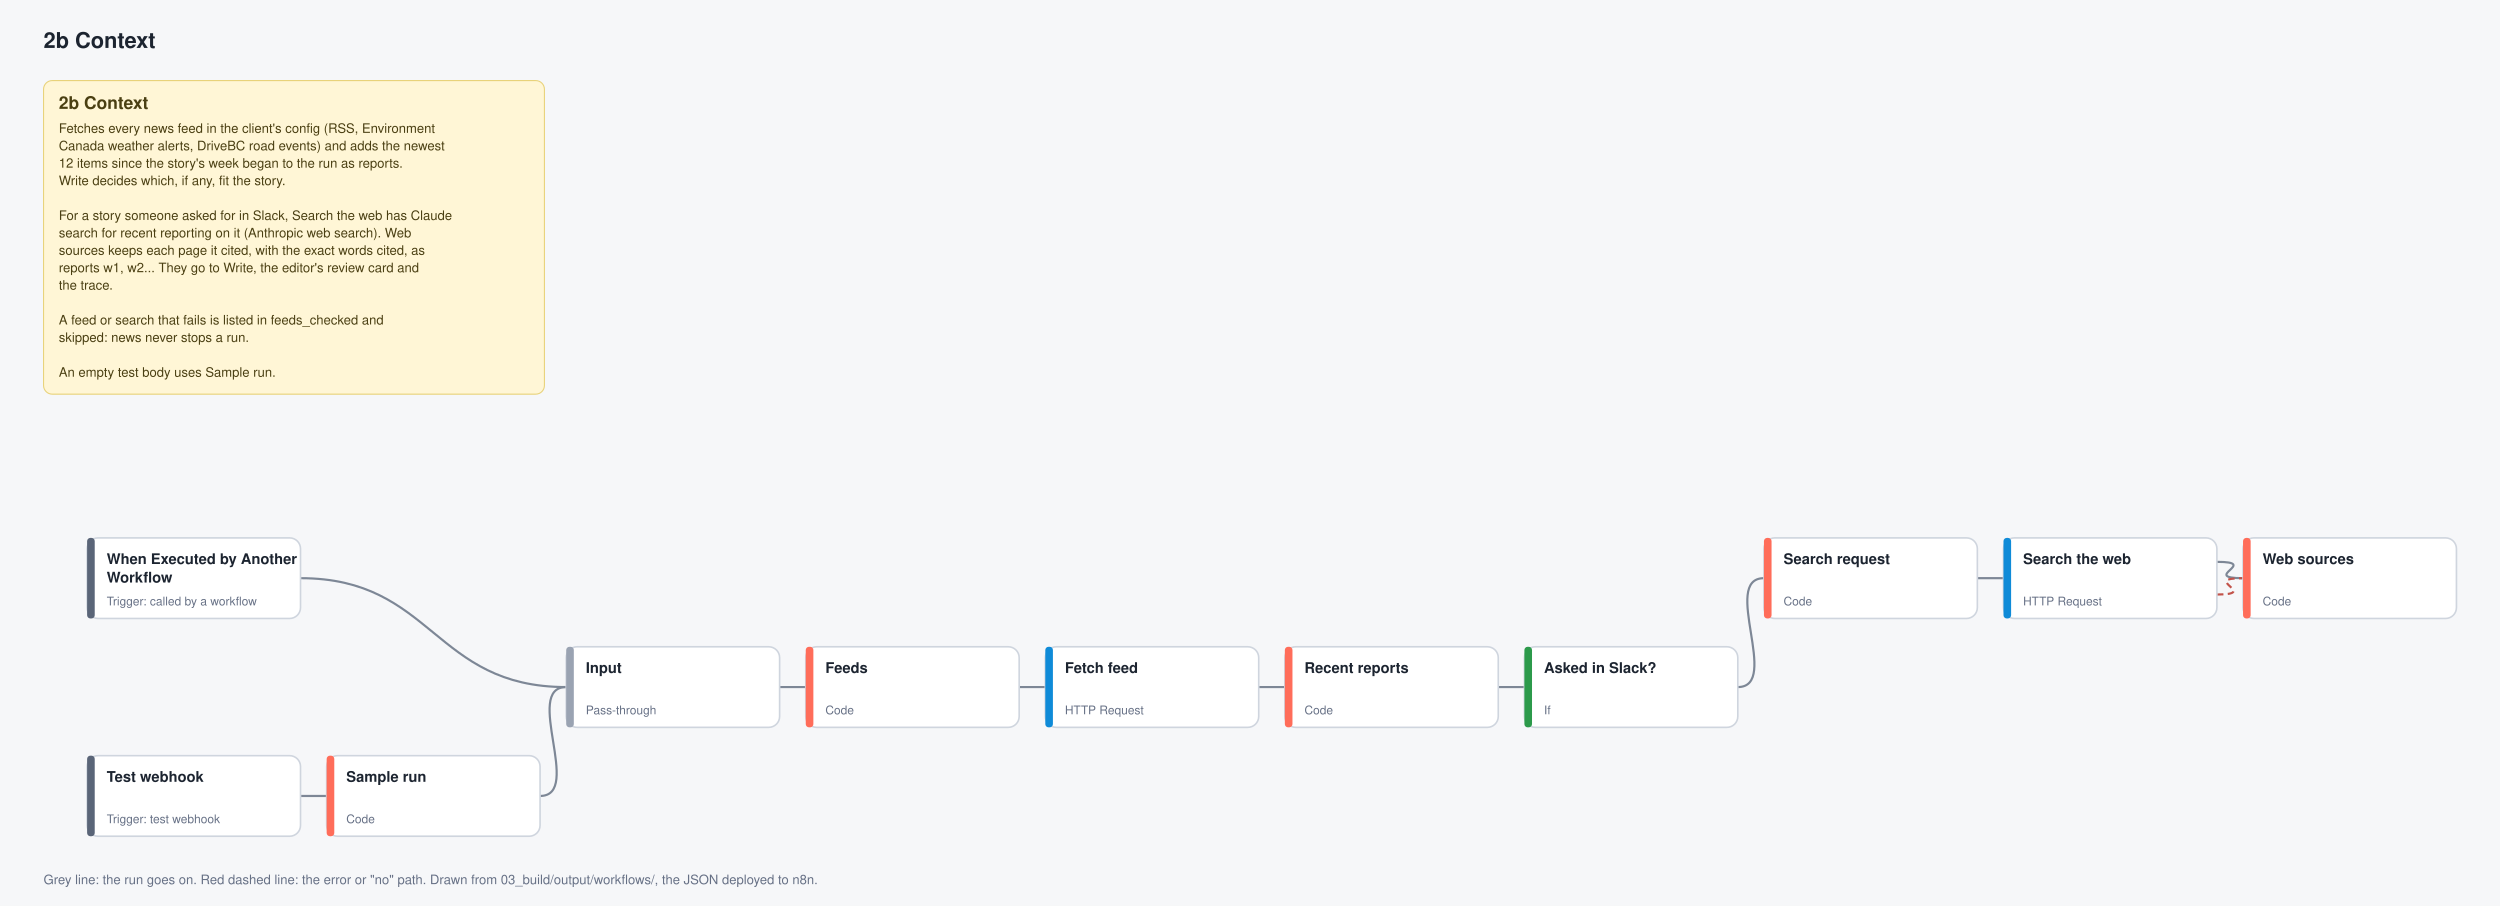
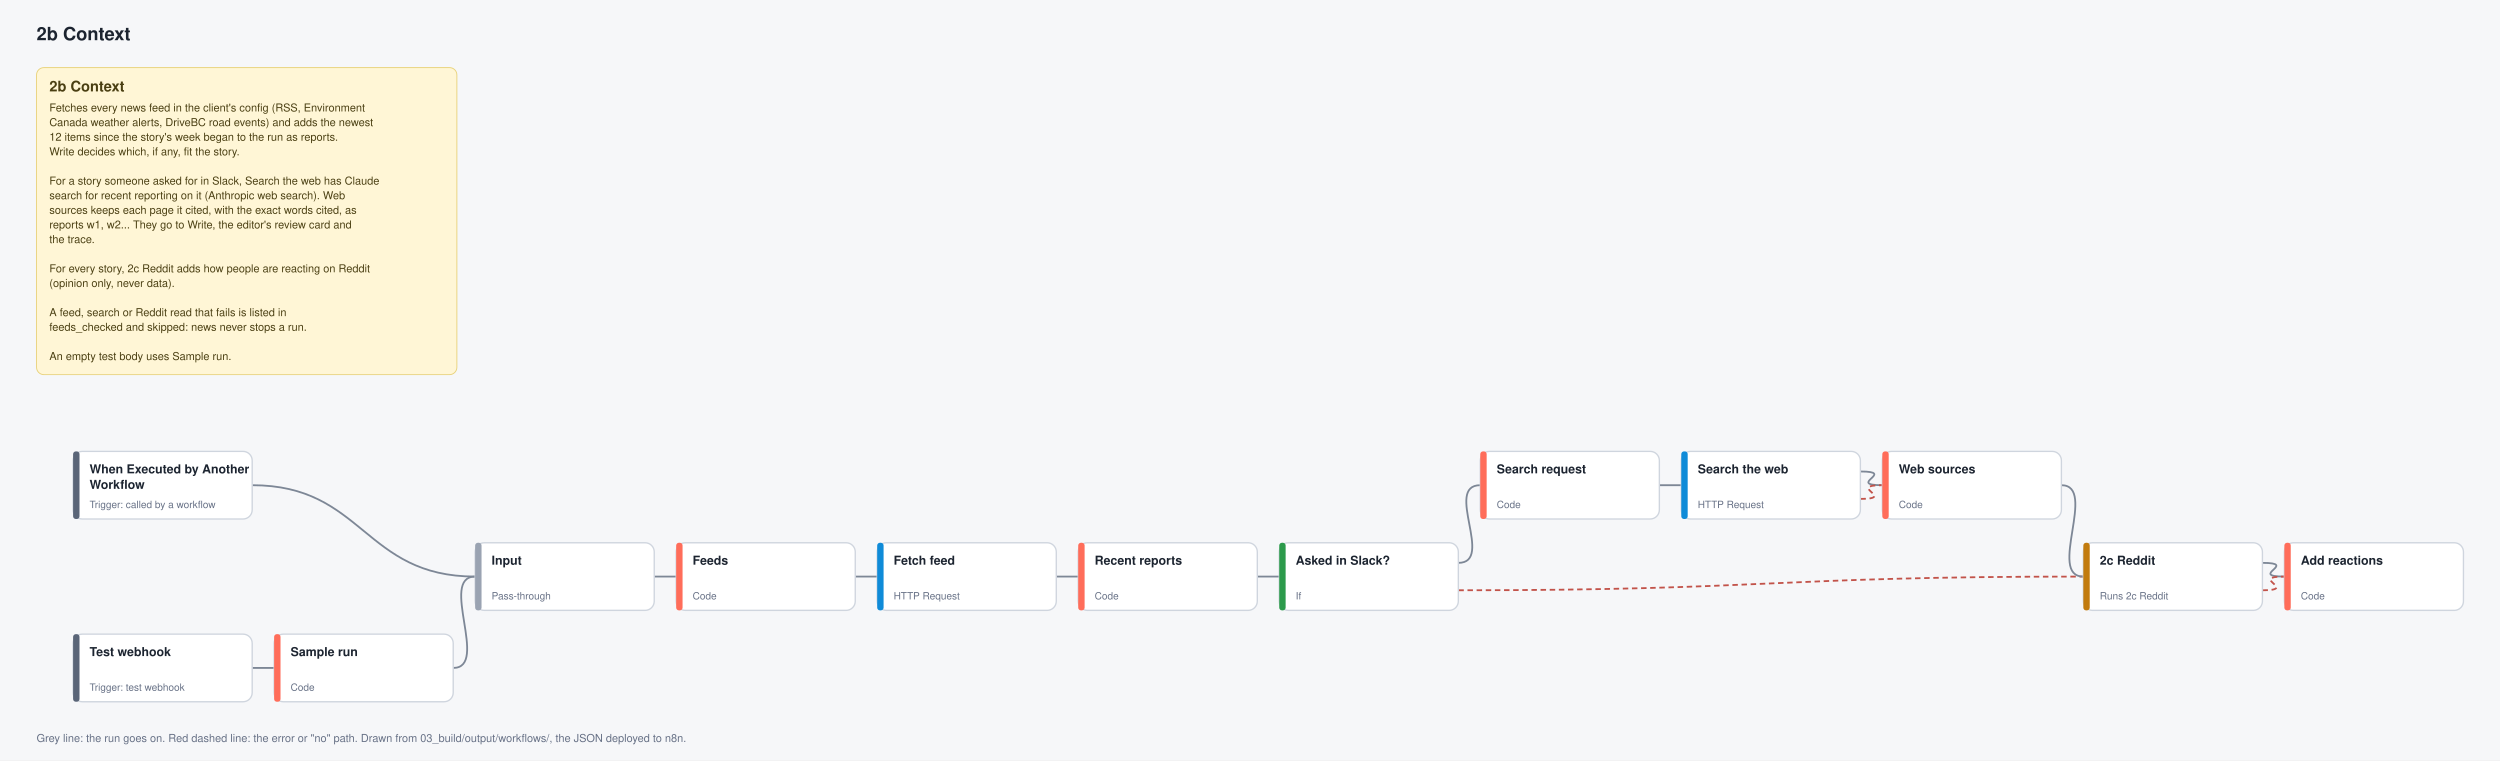
- <svg xmlns="http://www.w3.org/2000/svg" width="2296" height="832" viewBox="0 0 2296 832" font-family="-apple-system, Segoe UI, Helvetica, Arial, sans-serif">
-   <rect x="0" y="0" width="2296" height="832" fill="#f6f7f9" />
+ <svg xmlns="http://www.w3.org/2000/svg" width="2736" height="832" viewBox="0 0 2736 832" font-family="-apple-system, Segoe UI, Helvetica, Arial, sans-serif">
+   <rect x="0" y="0" width="2736" height="832" fill="#f6f7f9" />
  <text x="40" y="44" font-size="20" font-weight="700" fill="#1c2430">2b Context</text>
  <text x="40" y="812" font-size="12" fill="#667085">Grey line: the run goes on. Red dashed line: the error or "no" path. Drawn from 03_build/output/workflows/, the JSON deployed to n8n.</text>
-   <rect x="40" y="74" width="460" height="288" rx="8" fill="#fff6d6" stroke="#e8d27a" />
+   <rect x="40" y="74" width="460" height="336" rx="8" fill="#fff6d6" stroke="#e8d27a" />
  <text x="54" y="100" font-size="16" font-weight="700" fill="#4a3f12">2b Context</text>
  <text x="54" y="122" font-size="12" font-weight="400" fill="#4a3f12">Fetches every news feed in the client's config (RSS, Environment</text>
  <text x="54" y="138" font-size="12" font-weight="400" fill="#4a3f12">Canada weather alerts, DriveBC road events) and adds the newest</text>
  <text x="54" y="154" font-size="12" font-weight="400" fill="#4a3f12">12 items since the story's week began to the run as reports.</text>
  <text x="54" y="170" font-size="12" font-weight="400" fill="#4a3f12">Write decides which, if any, fit the story.</text>
  <text x="54" y="186" font-size="12" font-weight="400" fill="#4a3f12" />
  <text x="54" y="202" font-size="12" font-weight="400" fill="#4a3f12">For a story someone asked for in Slack, Search the web has Claude</text>
  <text x="54" y="218" font-size="12" font-weight="400" fill="#4a3f12">search for recent reporting on it (Anthropic web search). Web</text>
  <text x="54" y="234" font-size="12" font-weight="400" fill="#4a3f12">sources keeps each page it cited, with the exact words cited, as</text>
  <text x="54" y="250" font-size="12" font-weight="400" fill="#4a3f12">reports w1, w2... They go to Write, the editor's review card and</text>
  <text x="54" y="266" font-size="12" font-weight="400" fill="#4a3f12">the trace.</text>
  <text x="54" y="282" font-size="12" font-weight="400" fill="#4a3f12" />
-   <text x="54" y="298" font-size="12" font-weight="400" fill="#4a3f12">A feed or search that fails is listed in feeds_checked and</text>
-   <text x="54" y="314" font-size="12" font-weight="400" fill="#4a3f12">skipped: news never stops a run.</text>
+   <text x="54" y="298" font-size="12" font-weight="400" fill="#4a3f12">For every story, 2c Reddit adds how people are reacting on Reddit</text>
+   <text x="54" y="314" font-size="12" font-weight="400" fill="#4a3f12">(opinion only, never data).</text>
  <text x="54" y="330" font-size="12" font-weight="400" fill="#4a3f12" />
-   <text x="54" y="346" font-size="12" font-weight="400" fill="#4a3f12">An empty test body uses Sample run.</text>
+   <text x="54" y="346" font-size="12" font-weight="400" fill="#4a3f12">A feed, search or Reddit read that fails is listed in</text>
+   <text x="54" y="362" font-size="12" font-weight="400" fill="#4a3f12">feeds_checked and skipped: news never stops a run.</text>
+   <text x="54" y="378" font-size="12" font-weight="400" fill="#4a3f12" />
+   <text x="54" y="394" font-size="12" font-weight="400" fill="#4a3f12">An empty test body uses Sample run.</text>
  <path d="M276,531 C398,531 398,631 520,631" fill="none" stroke="#7d8796" stroke-width="2" />
  <path d="M496,731 C536,731 480,631 520,631" fill="none" stroke="#7d8796" stroke-width="2" />
  <path d="M716,631 C756,631 700,631 740,631" fill="none" stroke="#7d8796" stroke-width="2" />
  <path d="M936,631 C976,631 920,631 960,631" fill="none" stroke="#7d8796" stroke-width="2" />
  <path d="M1156,631 C1196,631 1140,631 1180,631" fill="none" stroke="#7d8796" stroke-width="2" />
  <path d="M1376,631 C1416,631 1360,631 1400,631" fill="none" stroke="#7d8796" stroke-width="2" />
-   <path d="M1596,631 C1636,631 1580,531 1620,531" fill="none" stroke="#7d8796" stroke-width="2" />
  <path d="M1816,531 C1856,531 1800,531 1840,531" fill="none" stroke="#7d8796" stroke-width="2" />
  <path d="M2036,516 C2076,516 2020,531 2060,531" fill="none" stroke="#7d8796" stroke-width="2" />
  <path d="M2036,546 C2076,546 2020,531 2060,531" fill="none" stroke="#c2534a" stroke-width="2" stroke-dasharray="6 4" />
+   <path d="M1596,616 C1636,616 1580,531 1620,531" fill="none" stroke="#7d8796" stroke-width="2" />
+   <path d="M1596,646 C1938,646 1938,631 2280,631" fill="none" stroke="#c2534a" stroke-width="2" stroke-dasharray="6 4" />
+   <path d="M2256,531 C2296,531 2240,631 2280,631" fill="none" stroke="#7d8796" stroke-width="2" />
+   <path d="M2476,616 C2516,616 2460,631 2500,631" fill="none" stroke="#7d8796" stroke-width="2" />
+   <path d="M2476,646 C2516,646 2460,631 2500,631" fill="none" stroke="#c2534a" stroke-width="2" stroke-dasharray="6 4" />
  <path d="M276,731 C316,731 260,731 300,731" fill="none" stroke="#7d8796" stroke-width="2" />
  <rect x="80" y="494" width="196" height="74" rx="10" fill="#ffffff" stroke="#cfd5de" stroke-width="1.5" />
  <rect x="80" y="494" width="7" height="74" rx="3" fill="#5a6578" />
  <text x="98" y="518" font-size="13.5" font-weight="700" fill="#1c2430">When Executed by Another</text>
  <text x="98" y="535" font-size="13.5" font-weight="700" fill="#1c2430">Workflow</text>
  <text x="98" y="556" font-size="11" fill="#667085">Trigger: called by a workflow</text>
  <rect x="80" y="694" width="196" height="74" rx="10" fill="#ffffff" stroke="#cfd5de" stroke-width="1.5" />
  <rect x="80" y="694" width="7" height="74" rx="3" fill="#5a6578" />
  <text x="98" y="718" font-size="13.5" font-weight="700" fill="#1c2430">Test webhook</text>
  <text x="98" y="756" font-size="11" fill="#667085">Trigger: test webhook</text>
  <rect x="300" y="694" width="196" height="74" rx="10" fill="#ffffff" stroke="#cfd5de" stroke-width="1.5" />
  <rect x="300" y="694" width="7" height="74" rx="3" fill="#ff6d5a" />
  <text x="318" y="718" font-size="13.5" font-weight="700" fill="#1c2430">Sample run</text>
  <text x="318" y="756" font-size="11" fill="#667085">Code</text>
  <rect x="520" y="594" width="196" height="74" rx="10" fill="#ffffff" stroke="#cfd5de" stroke-width="1.5" />
  <rect x="520" y="594" width="7" height="74" rx="3" fill="#9aa3b2" />
  <text x="538" y="618" font-size="13.5" font-weight="700" fill="#1c2430">Input</text>
  <text x="538" y="656" font-size="11" fill="#667085">Pass-through</text>
  <rect x="740" y="594" width="196" height="74" rx="10" fill="#ffffff" stroke="#cfd5de" stroke-width="1.5" />
  <rect x="740" y="594" width="7" height="74" rx="3" fill="#ff6d5a" />
  <text x="758" y="618" font-size="13.5" font-weight="700" fill="#1c2430">Feeds</text>
  <text x="758" y="656" font-size="11" fill="#667085">Code</text>
  <rect x="960" y="594" width="196" height="74" rx="10" fill="#ffffff" stroke="#cfd5de" stroke-width="1.5" />
  <rect x="960" y="594" width="7" height="74" rx="3" fill="#0f8bd8" />
  <text x="978" y="618" font-size="13.5" font-weight="700" fill="#1c2430">Fetch feed</text>
  <text x="978" y="656" font-size="11" fill="#667085">HTTP Request</text>
  <rect x="1180" y="594" width="196" height="74" rx="10" fill="#ffffff" stroke="#cfd5de" stroke-width="1.5" />
  <rect x="1180" y="594" width="7" height="74" rx="3" fill="#ff6d5a" />
  <text x="1198" y="618" font-size="13.5" font-weight="700" fill="#1c2430">Recent reports</text>
  <text x="1198" y="656" font-size="11" fill="#667085">Code</text>
  <rect x="1400" y="594" width="196" height="74" rx="10" fill="#ffffff" stroke="#cfd5de" stroke-width="1.5" />
  <rect x="1400" y="594" width="7" height="74" rx="3" fill="#2c9a4b" />
  <text x="1418" y="618" font-size="13.5" font-weight="700" fill="#1c2430">Asked in Slack?</text>
  <text x="1418" y="656" font-size="11" fill="#667085">If</text>
  <rect x="1620" y="494" width="196" height="74" rx="10" fill="#ffffff" stroke="#cfd5de" stroke-width="1.5" />
  <rect x="1620" y="494" width="7" height="74" rx="3" fill="#ff6d5a" />
  <text x="1638" y="518" font-size="13.5" font-weight="700" fill="#1c2430">Search request</text>
  <text x="1638" y="556" font-size="11" fill="#667085">Code</text>
  <rect x="1840" y="494" width="196" height="74" rx="10" fill="#ffffff" stroke="#cfd5de" stroke-width="1.5" />
  <rect x="1840" y="494" width="7" height="74" rx="3" fill="#0f8bd8" />
  <text x="1858" y="518" font-size="13.5" font-weight="700" fill="#1c2430">Search the web</text>
  <text x="1858" y="556" font-size="11" fill="#667085">HTTP Request</text>
  <rect x="2060" y="494" width="196" height="74" rx="10" fill="#ffffff" stroke="#cfd5de" stroke-width="1.5" />
  <rect x="2060" y="494" width="7" height="74" rx="3" fill="#ff6d5a" />
  <text x="2078" y="518" font-size="13.5" font-weight="700" fill="#1c2430">Web sources</text>
  <text x="2078" y="556" font-size="11" fill="#667085">Code</text>
+   <rect x="2280" y="594" width="196" height="74" rx="10" fill="#ffffff" stroke="#cfd5de" stroke-width="1.5" />
+   <rect x="2280" y="594" width="7" height="74" rx="3" fill="#c27b0e" />
+   <text x="2298" y="618" font-size="13.5" font-weight="700" fill="#1c2430">2c Reddit</text>
+   <text x="2298" y="656" font-size="11" fill="#667085">Runs 2c Reddit</text>
+   <rect x="2500" y="594" width="196" height="74" rx="10" fill="#ffffff" stroke="#cfd5de" stroke-width="1.5" />
+   <rect x="2500" y="594" width="7" height="74" rx="3" fill="#ff6d5a" />
+   <text x="2518" y="618" font-size="13.5" font-weight="700" fill="#1c2430">Add reactions</text>
+   <text x="2518" y="656" font-size="11" fill="#667085">Code</text>
</svg>
